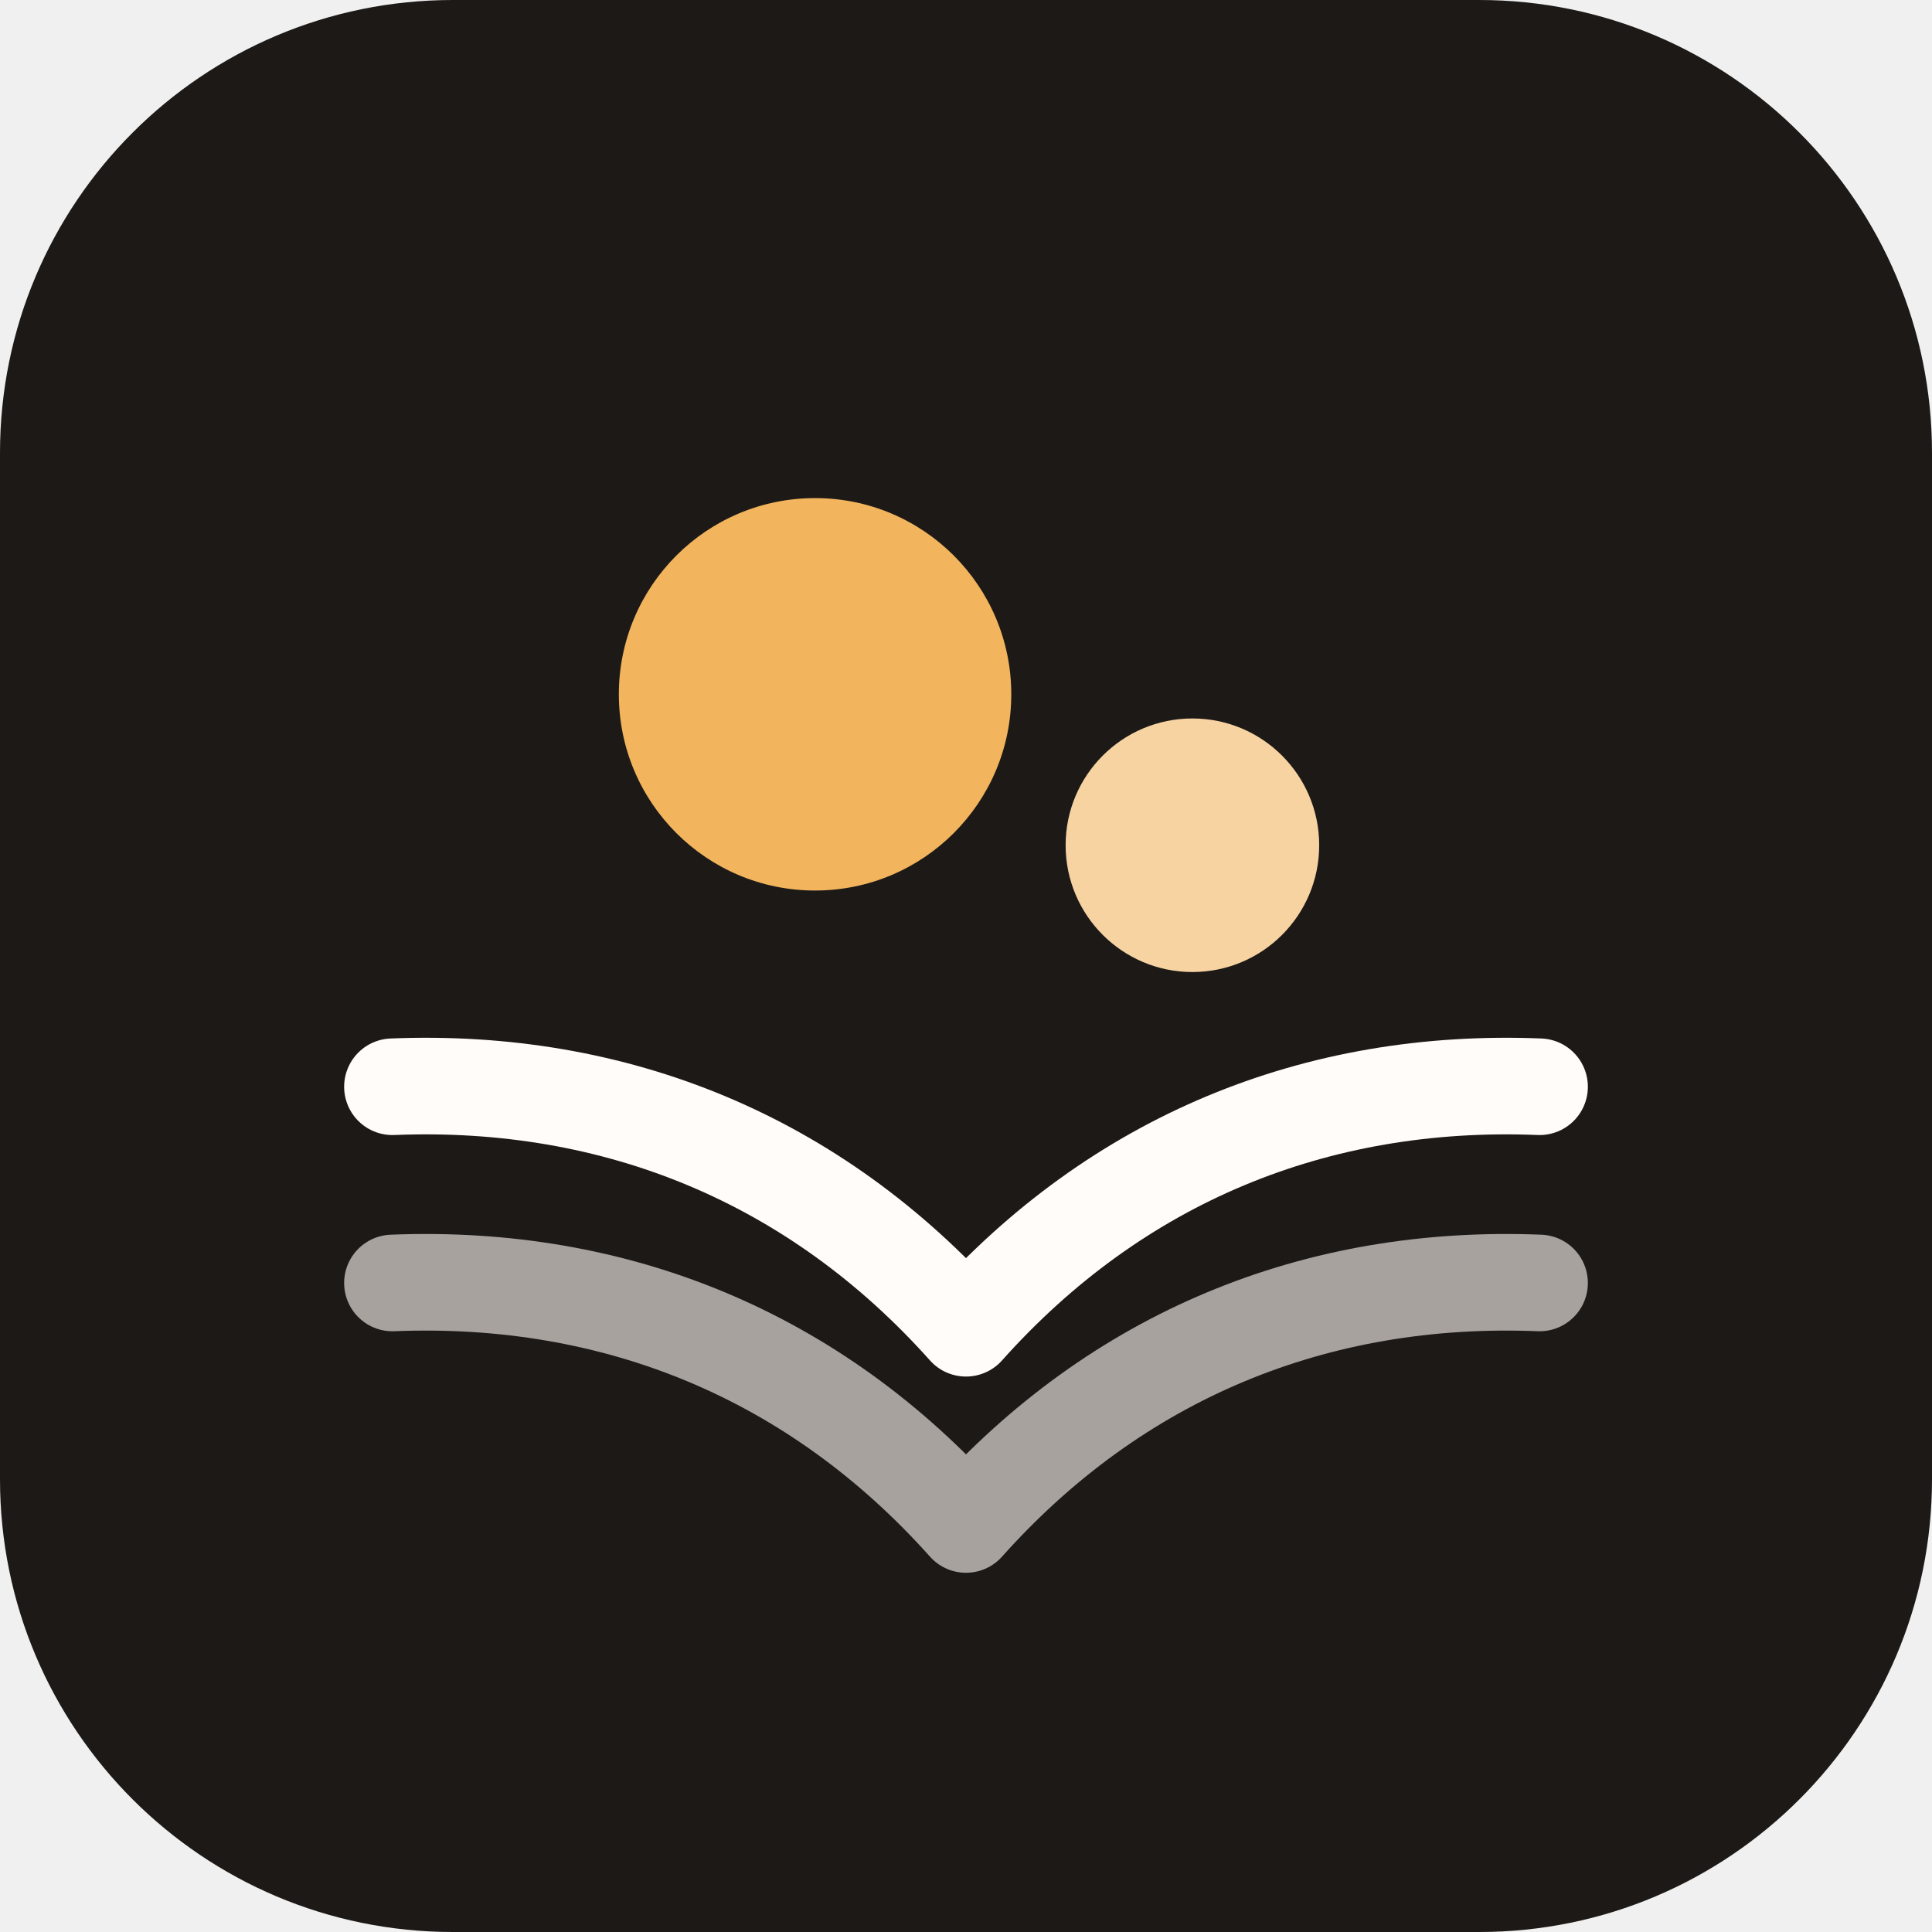
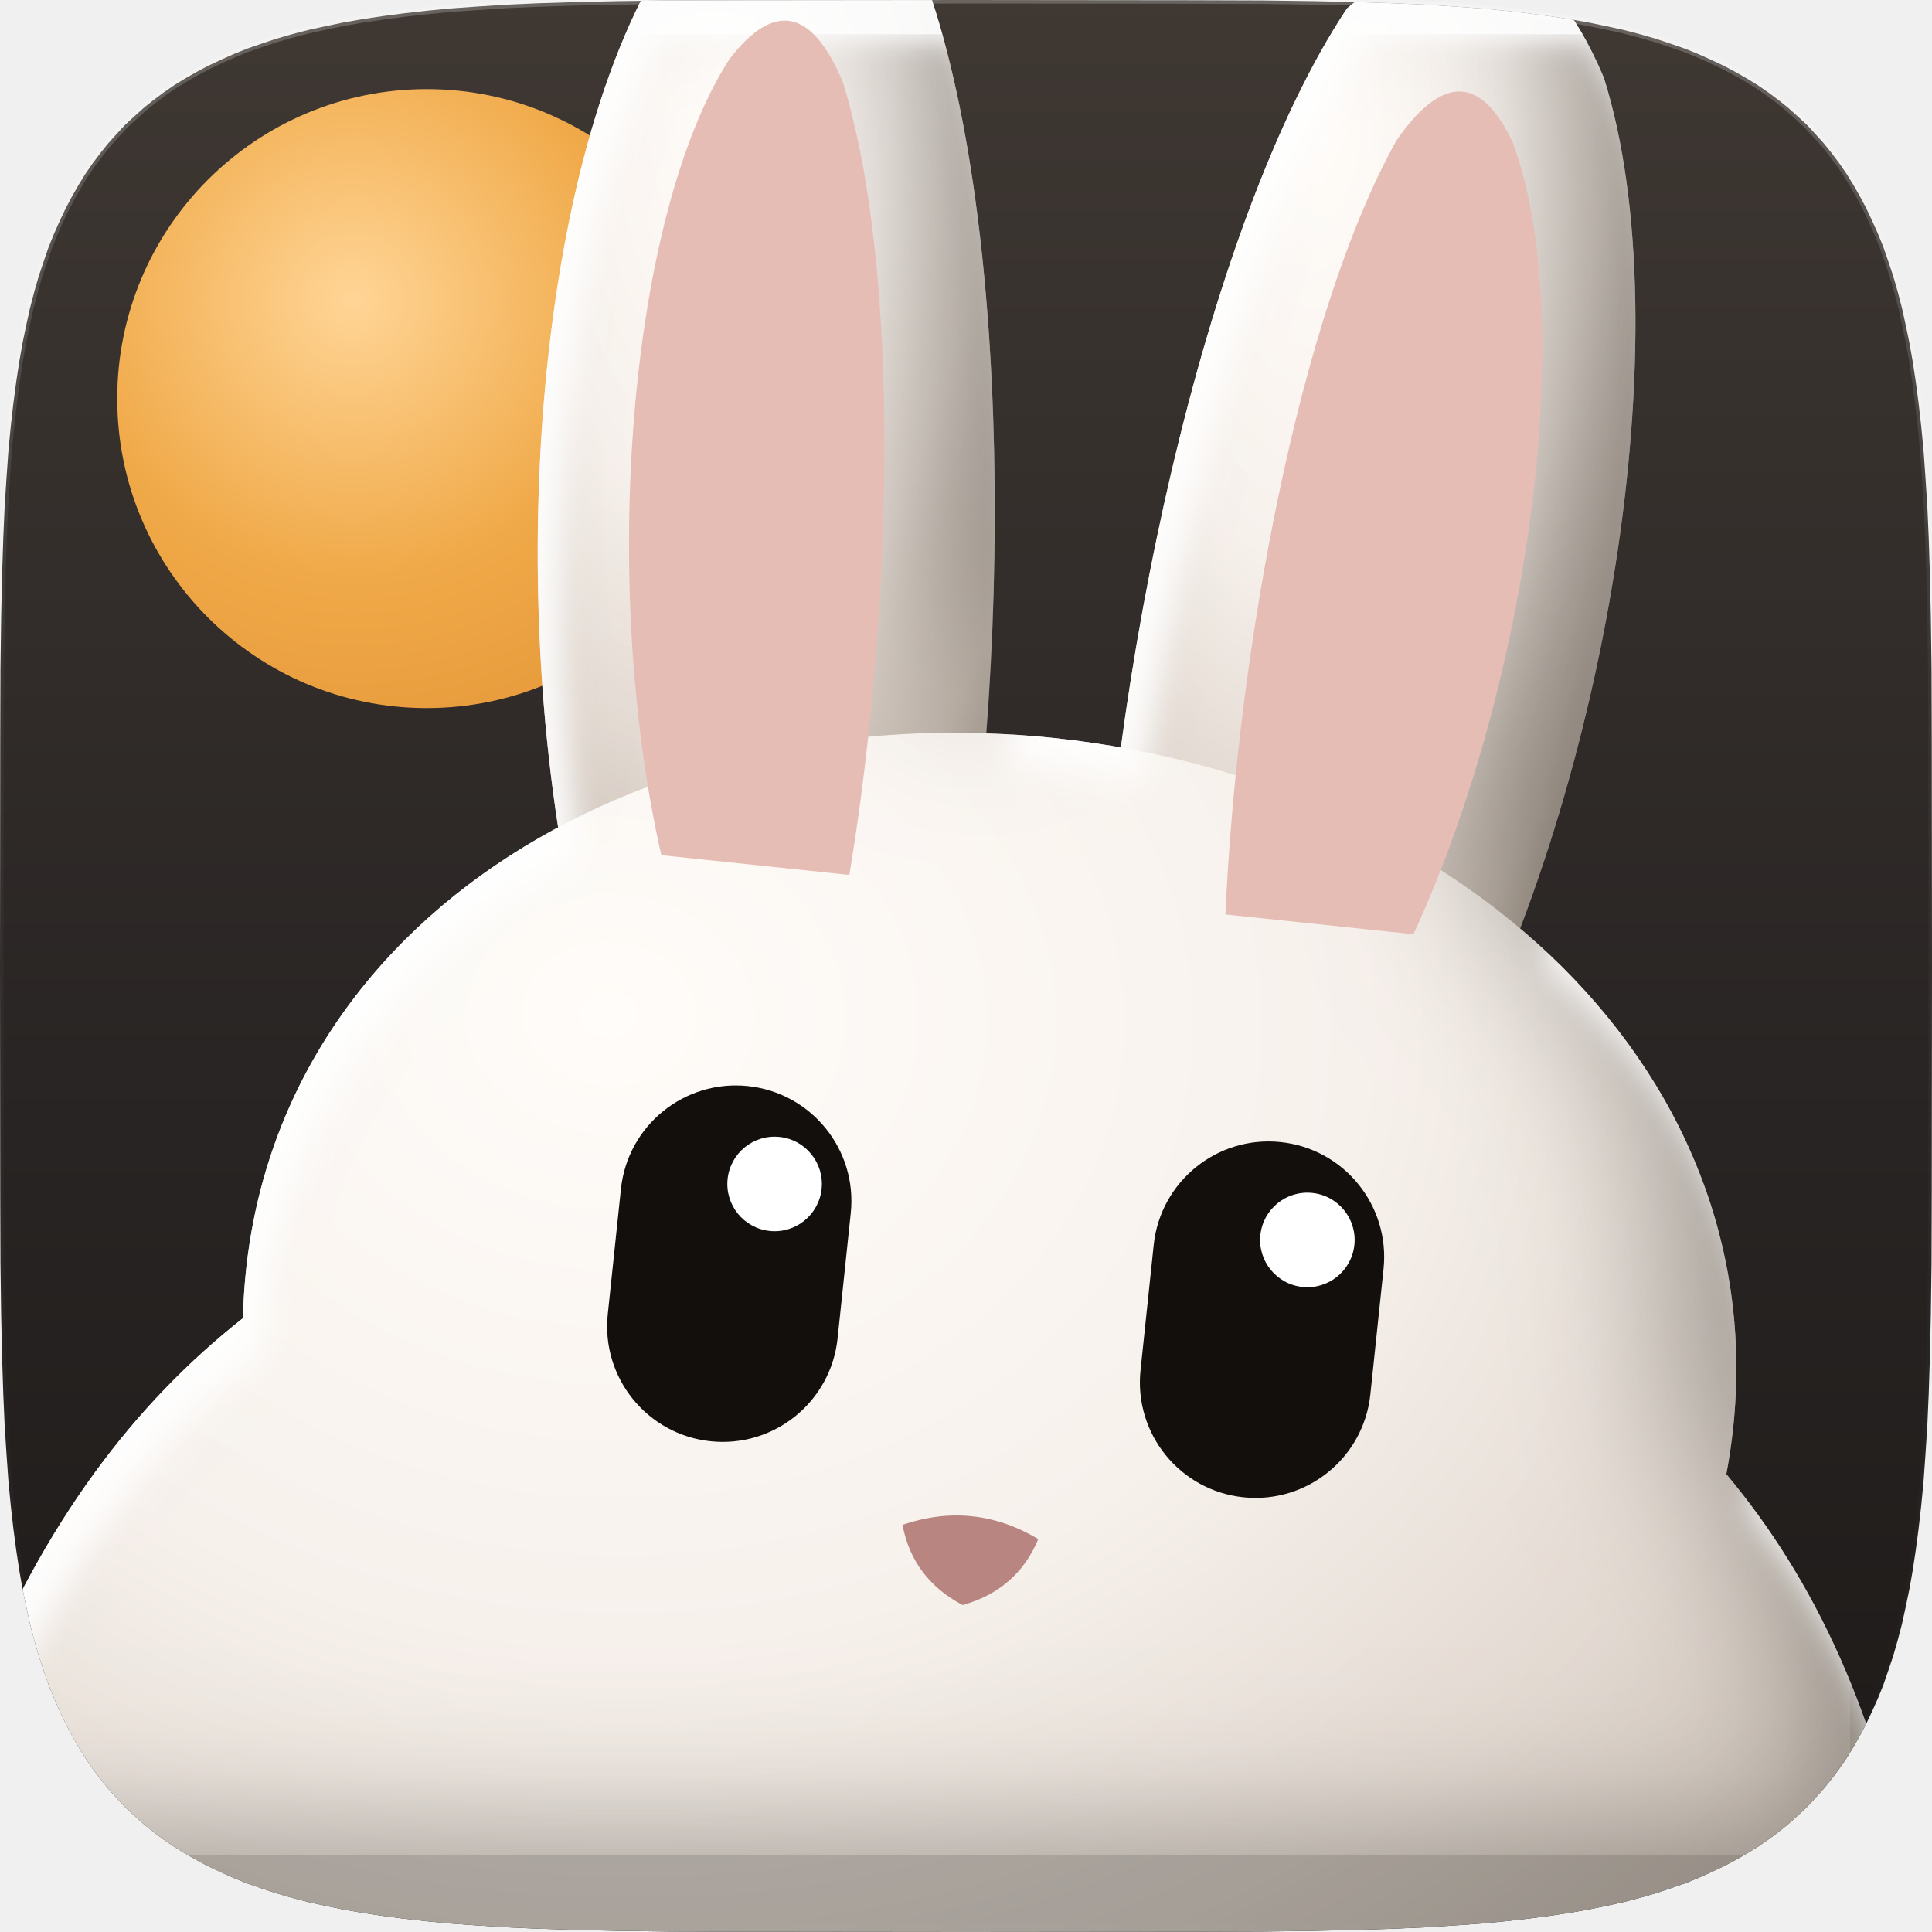
- <svg xmlns="http://www.w3.org/2000/svg" viewBox="0 0 64 64" role="img" aria-label="Sidonie">
-   <rect width="64" height="64" rx="15" fill="#1C1917" />
-   <circle cx="27" cy="23" r="6.5" fill="#F2B45C" />
-   <circle cx="39.5" cy="28" r="4.2" fill="#F7D3A1" />
-   <path d="M32 44C27 38.4 20.4 35.7 13 36M32 44C37 38.4 43.6 35.7 51 36" fill="none" stroke="#FFFCF9" stroke-width="3.2" stroke-linecap="round" stroke-linejoin="round" />
-   <path d="M32 50.5C27 44.9 20.4 42.2 13 42.5M32 50.5C37 44.9 43.6 42.2 51 42.5" fill="none" stroke="#A8A29E" stroke-width="3.2" stroke-linecap="round" stroke-linejoin="round" />
+ <svg xmlns="http://www.w3.org/2000/svg" viewBox="100 100 824 824" role="img" aria-label="Sidonie 伴学">
+   <defs>
+     <path id="squircle" d="M924.0 512.0 L923.9 608.0 L923.8 638.6 L923.5 660.9 L923.1 679.0 L922.6 694.5 L922.0 708.2 L921.2 720.5 L920.4 731.8 L919.4 742.2 L918.3 751.9 L917.1 761.0 L915.8 769.6 L914.4 777.6 L912.8 785.3 L911.2 792.6 L909.4 799.5 L907.5 806.1 L905.4 812.4 L903.3 818.5 L901.0 824.2 L898.5 829.8 L896.0 835.1 L893.3 840.2 L890.5 845.1 L887.6 849.8 L884.5 854.3 L881.2 858.7 L877.9 862.8 L874.3 866.8 L870.7 870.7 L866.8 874.3 L862.8 877.9 L858.7 881.2 L854.3 884.5 L849.8 887.6 L845.1 890.5 L840.2 893.3 L835.1 896.0 L829.8 898.5 L824.2 901.0 L818.5 903.3 L812.4 905.4 L806.1 907.5 L799.5 909.4 L792.6 911.2 L785.3 912.8 L777.6 914.4 L769.6 915.8 L761.0 917.1 L751.9 918.3 L742.2 919.4 L731.8 920.4 L720.5 921.2 L708.2 922.0 L694.5 922.6 L679.0 923.1 L660.9 923.5 L638.6 923.8 L608.0 923.9 L512.0 924.0 L416.0 923.9 L385.4 923.8 L363.1 923.5 L345.0 923.1 L329.5 922.6 L315.8 922.0 L303.5 921.2 L292.2 920.4 L281.8 919.4 L272.1 918.3 L263.0 917.1 L254.4 915.8 L246.4 914.4 L238.7 912.8 L231.4 911.2 L224.5 909.4 L217.9 907.5 L211.6 905.4 L205.5 903.3 L199.8 901.0 L194.2 898.5 L188.9 896.0 L183.8 893.3 L178.9 890.5 L174.2 887.6 L169.7 884.5 L165.3 881.2 L161.2 877.9 L157.2 874.3 L153.3 870.7 L149.7 866.8 L146.1 862.8 L142.8 858.7 L139.5 854.3 L136.4 849.8 L133.5 845.1 L130.7 840.2 L128.0 835.1 L125.5 829.8 L123.0 824.2 L120.7 818.5 L118.6 812.4 L116.5 806.1 L114.6 799.5 L112.8 792.6 L111.2 785.3 L109.6 777.6 L108.2 769.6 L106.9 761.0 L105.7 751.9 L104.6 742.2 L103.6 731.8 L102.8 720.5 L102.0 708.2 L101.4 694.5 L100.9 679.0 L100.5 660.9 L100.2 638.6 L100.1 608.0 L100.0 512.0 L100.1 416.0 L100.2 385.4 L100.5 363.1 L100.9 345.0 L101.4 329.5 L102.0 315.8 L102.8 303.5 L103.6 292.2 L104.6 281.8 L105.7 272.1 L106.9 263.0 L108.2 254.4 L109.6 246.4 L111.2 238.7 L112.8 231.4 L114.6 224.5 L116.5 217.9 L118.6 211.6 L120.7 205.5 L123.0 199.8 L125.5 194.2 L128.0 188.9 L130.7 183.8 L133.5 178.9 L136.4 174.2 L139.5 169.7 L142.8 165.3 L146.1 161.2 L149.7 157.2 L153.3 153.3 L157.2 149.7 L161.2 146.1 L165.3 142.8 L169.7 139.5 L174.2 136.4 L178.9 133.5 L183.8 130.7 L188.9 128.0 L194.2 125.5 L199.8 123.0 L205.5 120.7 L211.6 118.6 L217.9 116.5 L224.5 114.6 L231.4 112.8 L238.7 111.2 L246.4 109.6 L254.4 108.2 L263.0 106.9 L272.1 105.7 L281.8 104.6 L292.2 103.6 L303.5 102.8 L315.8 102.0 L329.5 101.4 L345.0 100.9 L363.1 100.5 L385.4 100.2 L416.0 100.1 L512.0 100.0 L608.0 100.1 L638.6 100.2 L660.9 100.5 L679.0 100.9 L694.5 101.4 L708.2 102.0 L720.5 102.8 L731.8 103.6 L742.2 104.6 L751.9 105.7 L761.0 106.9 L769.6 108.2 L777.6 109.6 L785.3 111.2 L792.6 112.8 L799.5 114.6 L806.1 116.5 L812.4 118.6 L818.5 120.7 L824.2 123.0 L829.8 125.5 L835.1 128.0 L840.2 130.7 L845.1 133.5 L849.8 136.4 L854.3 139.5 L858.7 142.8 L862.8 146.1 L866.8 149.7 L870.7 153.3 L874.3 157.2 L877.9 161.2 L881.2 165.3 L884.5 169.7 L887.6 174.2 L890.5 178.9 L893.3 183.8 L896.0 188.9 L898.5 194.2 L901.0 199.8 L903.3 205.5 L905.4 211.6 L907.5 217.9 L909.4 224.5 L911.2 231.4 L912.8 238.7 L914.4 246.4 L915.8 254.4 L917.1 263.0 L918.3 272.1 L919.4 281.8 L920.4 292.2 L921.2 303.5 L922.0 315.8 L922.6 329.5 L923.1 345.0 L923.5 363.1 L923.8 385.4 L923.9 416.0 Z" />
+     <clipPath id="clip">
+       <use href="#squircle" />
+     </clipPath>
+     <linearGradient id="bg" x1="0" y1="0" x2="0" y2="1">
+       <stop offset="0" stop-color="#3f3833" />
+       <stop offset="0.55" stop-color="#292524" />
+       <stop offset="1" stop-color="#1c1917" />
+     </linearGradient>
+     <linearGradient id="rim" x1="0" y1="0" x2="0" y2="1">
+       <stop offset="0" stop-color="#fff" stop-opacity="0.22" />
+       <stop offset="0.35" stop-color="#fff" stop-opacity="0.04" />
+       <stop offset="1" stop-color="#fff" stop-opacity="0" />
+     </linearGradient>
+     <radialGradient id="body" cx="0.30" cy="0.18" r="0.95">
+       <stop offset="0" stop-color="#fffcf9" />
+       <stop offset="0.38" stop-color="#f7f1ec" />
+       <stop offset="0.62" stop-color="#e2d9d1" />
+       <stop offset="0.86" stop-color="#bfb4aa" />
+       <stop offset="1" stop-color="#958a80" />
+     </radialGradient>
+     <linearGradient id="eye" x1="0" y1="0" x2="0" y2="1">
+       <stop offset="0" stop-color="#050506" />
+       <stop offset="1" stop-color="#26272c" />
+     </linearGradient>
+     <filter id="sculpt" x="-20%" y="-20%" width="140%" height="140%">
+       <feGaussianBlur in="SourceAlpha" stdDeviation="30" result="b1" />
+       <feOffset in="b1" dx="-34" dy="-26" result="o1" />
+       <feComposite in="SourceAlpha" in2="o1" operator="out" result="edge1" />
+       <feFlood flood-color="#463d36" flood-opacity="0.55" />
+       <feComposite in2="edge1" operator="in" result="shade" />
+       <feGaussianBlur in="SourceAlpha" stdDeviation="6" result="b2" />
+       <feOffset in="b2" dx="10" dy="12" result="o2" />
+       <feComposite in="SourceAlpha" in2="o2" operator="out" result="edge2" />
+       <feFlood flood-color="#ffffff" flood-opacity="0.9" />
+       <feComposite in2="edge2" operator="in" result="shine" />
+       <feMerge>
+         <feMergeNode in="SourceGraphic" />
+         <feMergeNode in="shade" />
+         <feMergeNode in="shine" />
+       </feMerge>
+     </filter>
+     <filter id="cast" x="-20%" y="-20%" width="140%" height="140%">
+       <feGaussianBlur in="SourceAlpha" stdDeviation="22" />
+       <feOffset dx="10" dy="6" />
+       <feComponentTransfer>
+         <feFuncA type="linear" slope="0.7" />
+       </feComponentTransfer>
+     </filter>
+     <filter id="eyeInset" x="-30%" y="-30%" width="160%" height="160%">
+       <feGaussianBlur in="SourceAlpha" stdDeviation="5" result="b" />
+       <feOffset in="b" dx="4" dy="7" result="o" />
+       <feComposite in="SourceAlpha" in2="o" operator="out" result="e" />
+       <feFlood flood-color="#000" flood-opacity="0.9" />
+       <feComposite in2="e" operator="in" result="s" />
+       <feMerge>
+         <feMergeNode in="SourceGraphic" />
+         <feMergeNode in="s" />
+       </feMerge>
+     </filter>
+     <filter id="soft" x="-30%" y="-30%" width="160%" height="160%">
+       <feGaussianBlur stdDeviation="14" />
+     </filter>
+     <radialGradient id="moon" cx="0.38" cy="0.34" r="0.75">
+       <stop offset="0" stop-color="#ffd596" />
+       <stop offset="0.6" stop-color="#f0a948" />
+       <stop offset="1" stop-color="#e79a3b" />
+     </radialGradient>
+   </defs>
+   <use href="#squircle" fill="url(#bg)" />
+   <g clip-path="url(#clip)">
+     <circle cx="282" cy="270" r="132" fill="url(#moon)" />
+     <g transform="translate(512 1040) scale(1.12) translate(-512 -1000) rotate(6 512 760)">
+       <g filter="url(#sculpt)">
+         <g fill="url(#body)">
+           <path d="M 350 560 C 300 440 290 260 330 168 Q 372 92 430 152 C 476 240 494 420 484 540 Z" />
+           <path d="M 674 560 C 724 440 734 260 694 168 Q 652 92 594 152 C 548 240 530 420 540 540 Z" />
+           <path d="M 112 1110 C 112 884 152 766 228 692 C 216 544 352 440 512 440 C 672 440 808 544 796 692 C 872 766 912 884 912 1110 Z" />
+         </g>
+       </g>
+       <path d="M 368 500 C 334 400 330 260 362 196 Q 384 160 406 200 C 436 270 446 400 440 500 Z" fill="#e6bdb4" />
+       <path d="M 656 500 C 690 400 694 260 662 196 Q 640 160 618 200 C 588 270 578 400 584 500 Z" fill="#e6bdb4" />
+       <rect x="366" y="584" width="88" height="136" rx="44" fill="#120f0d" />
+       <circle cx="424" cy="620" r="18" fill="#fff" />
+       <rect x="570" y="584" width="88" height="136" rx="44" fill="#120f0d" />
+       <circle cx="628" cy="620" r="18" fill="#fff" />
+       <path d="M 486 744 Q 512 732 538 744 Q 532 764 512 772 Q 492 764 486 744 Z" fill="#b98580" />
+     </g>
+   </g>
+   <use href="#squircle" fill="none" stroke="url(#rim)" stroke-width="3" />
</svg>
